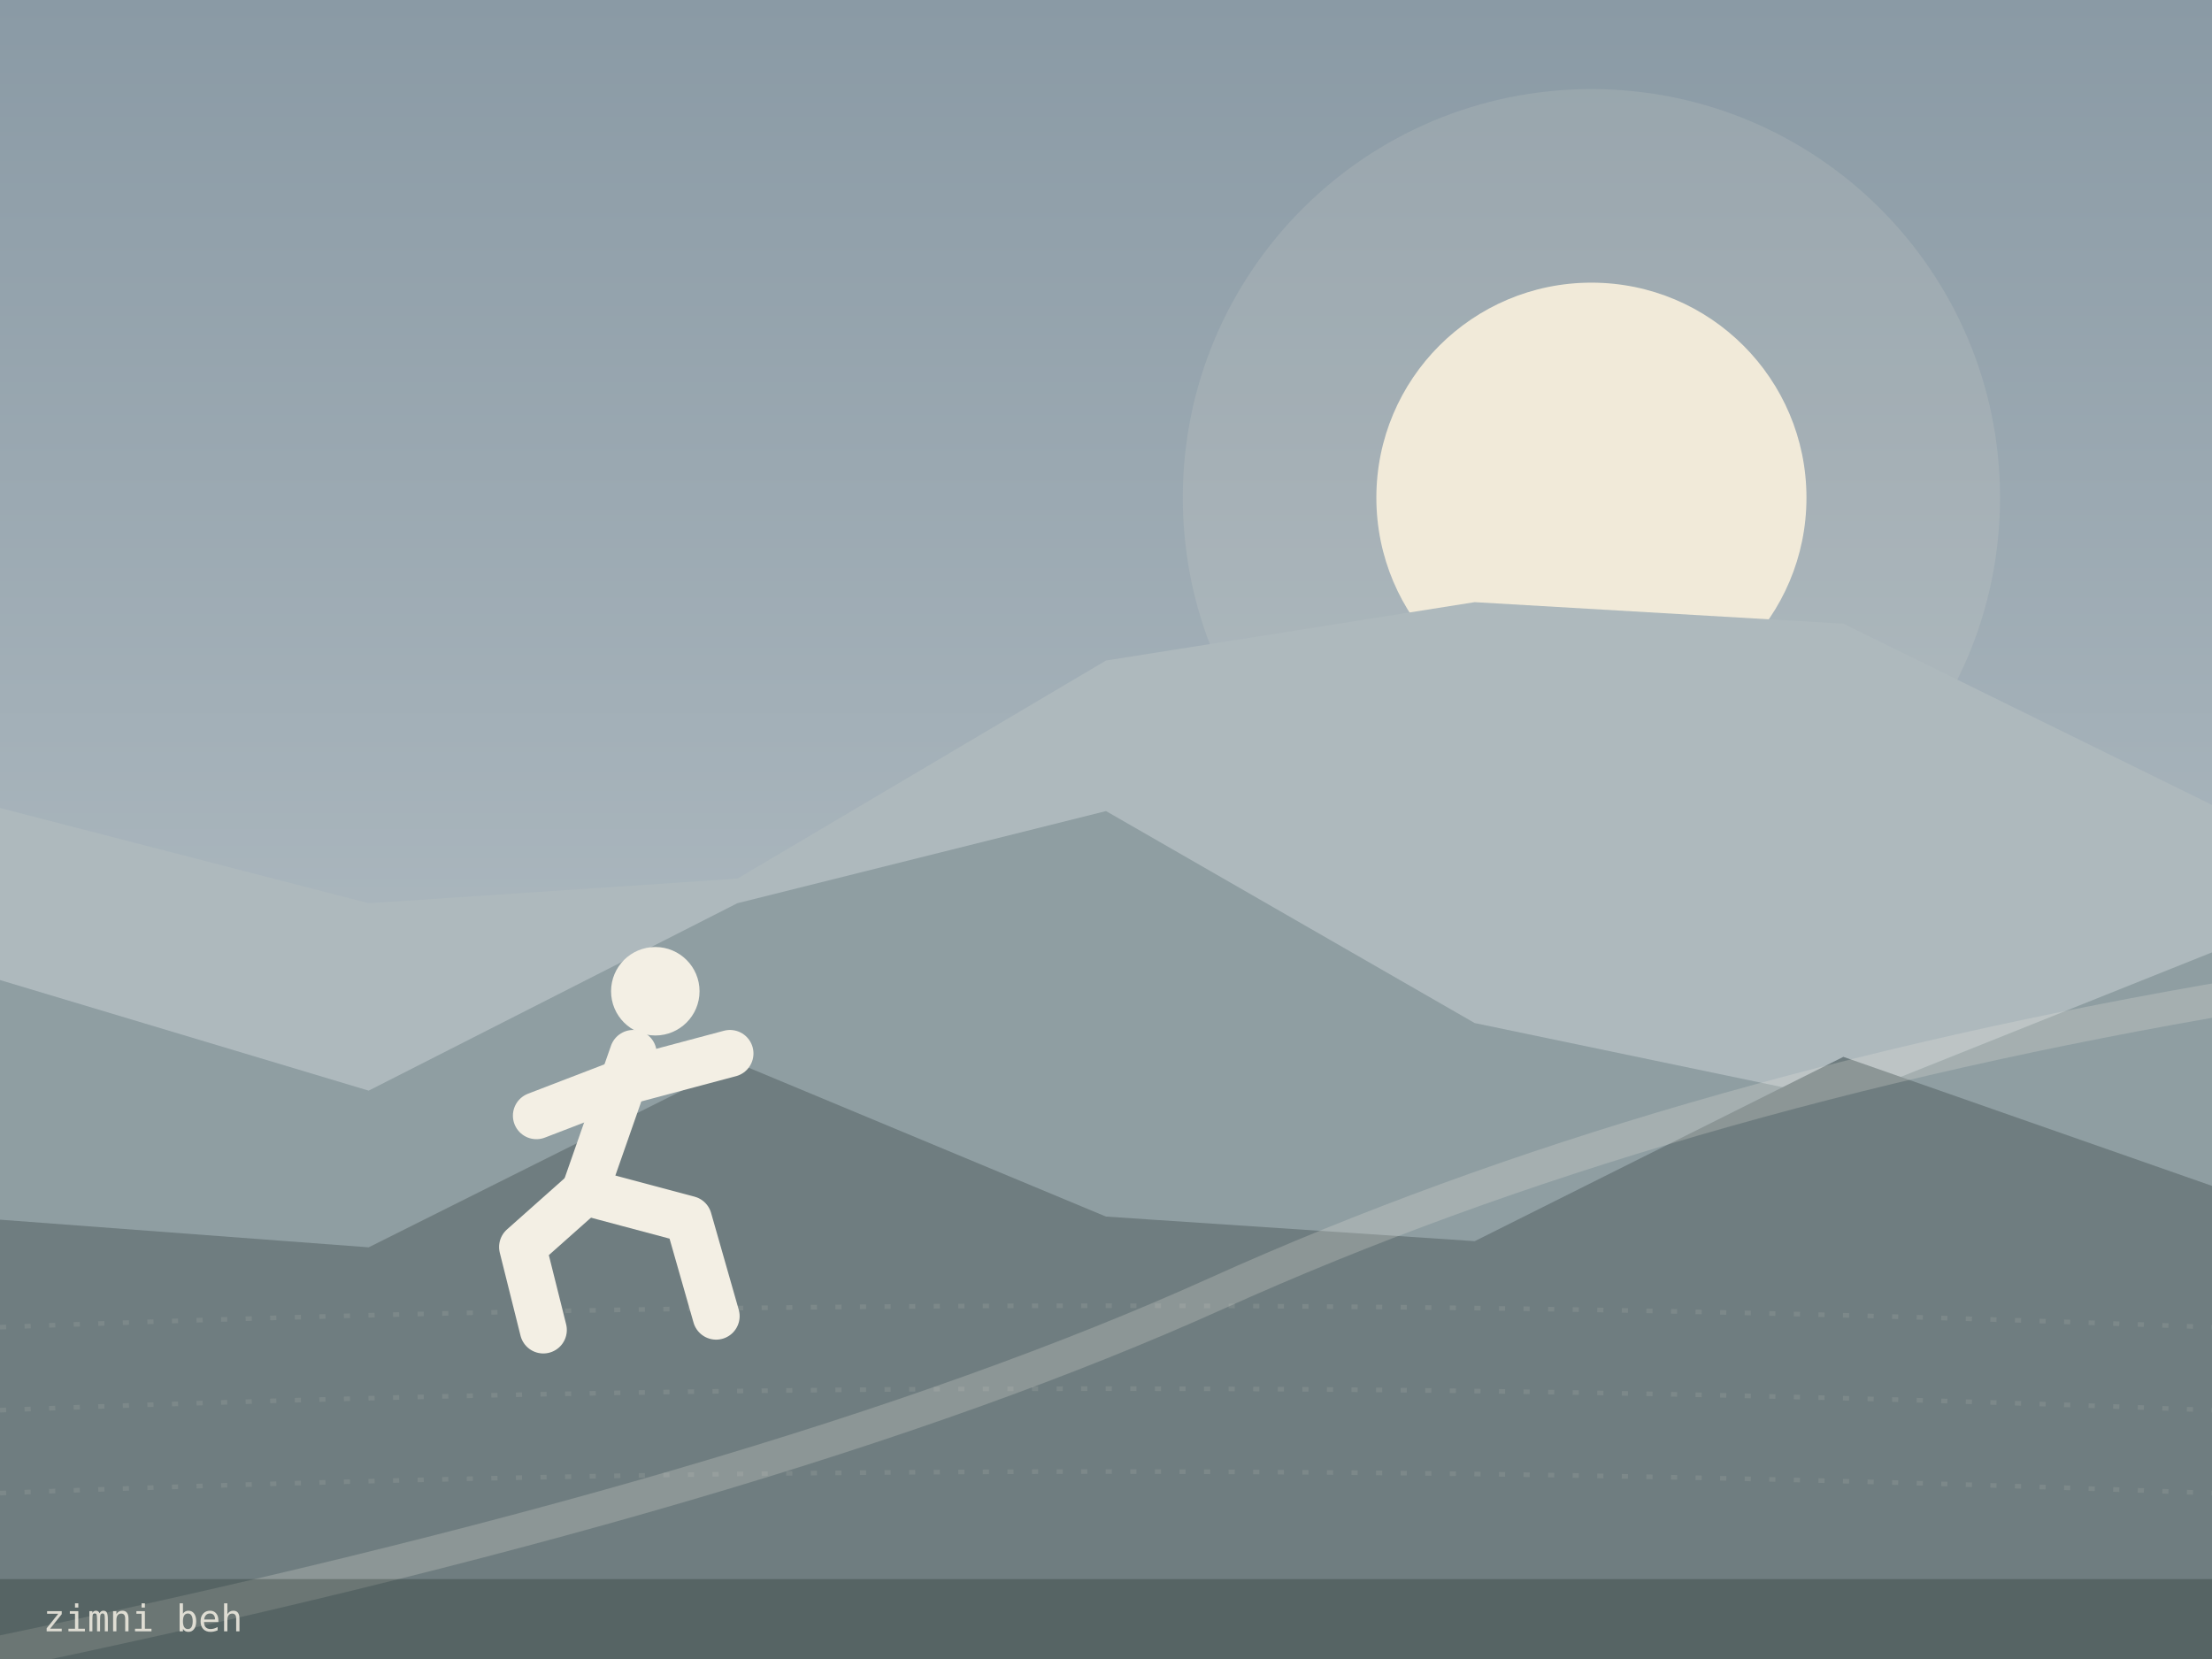
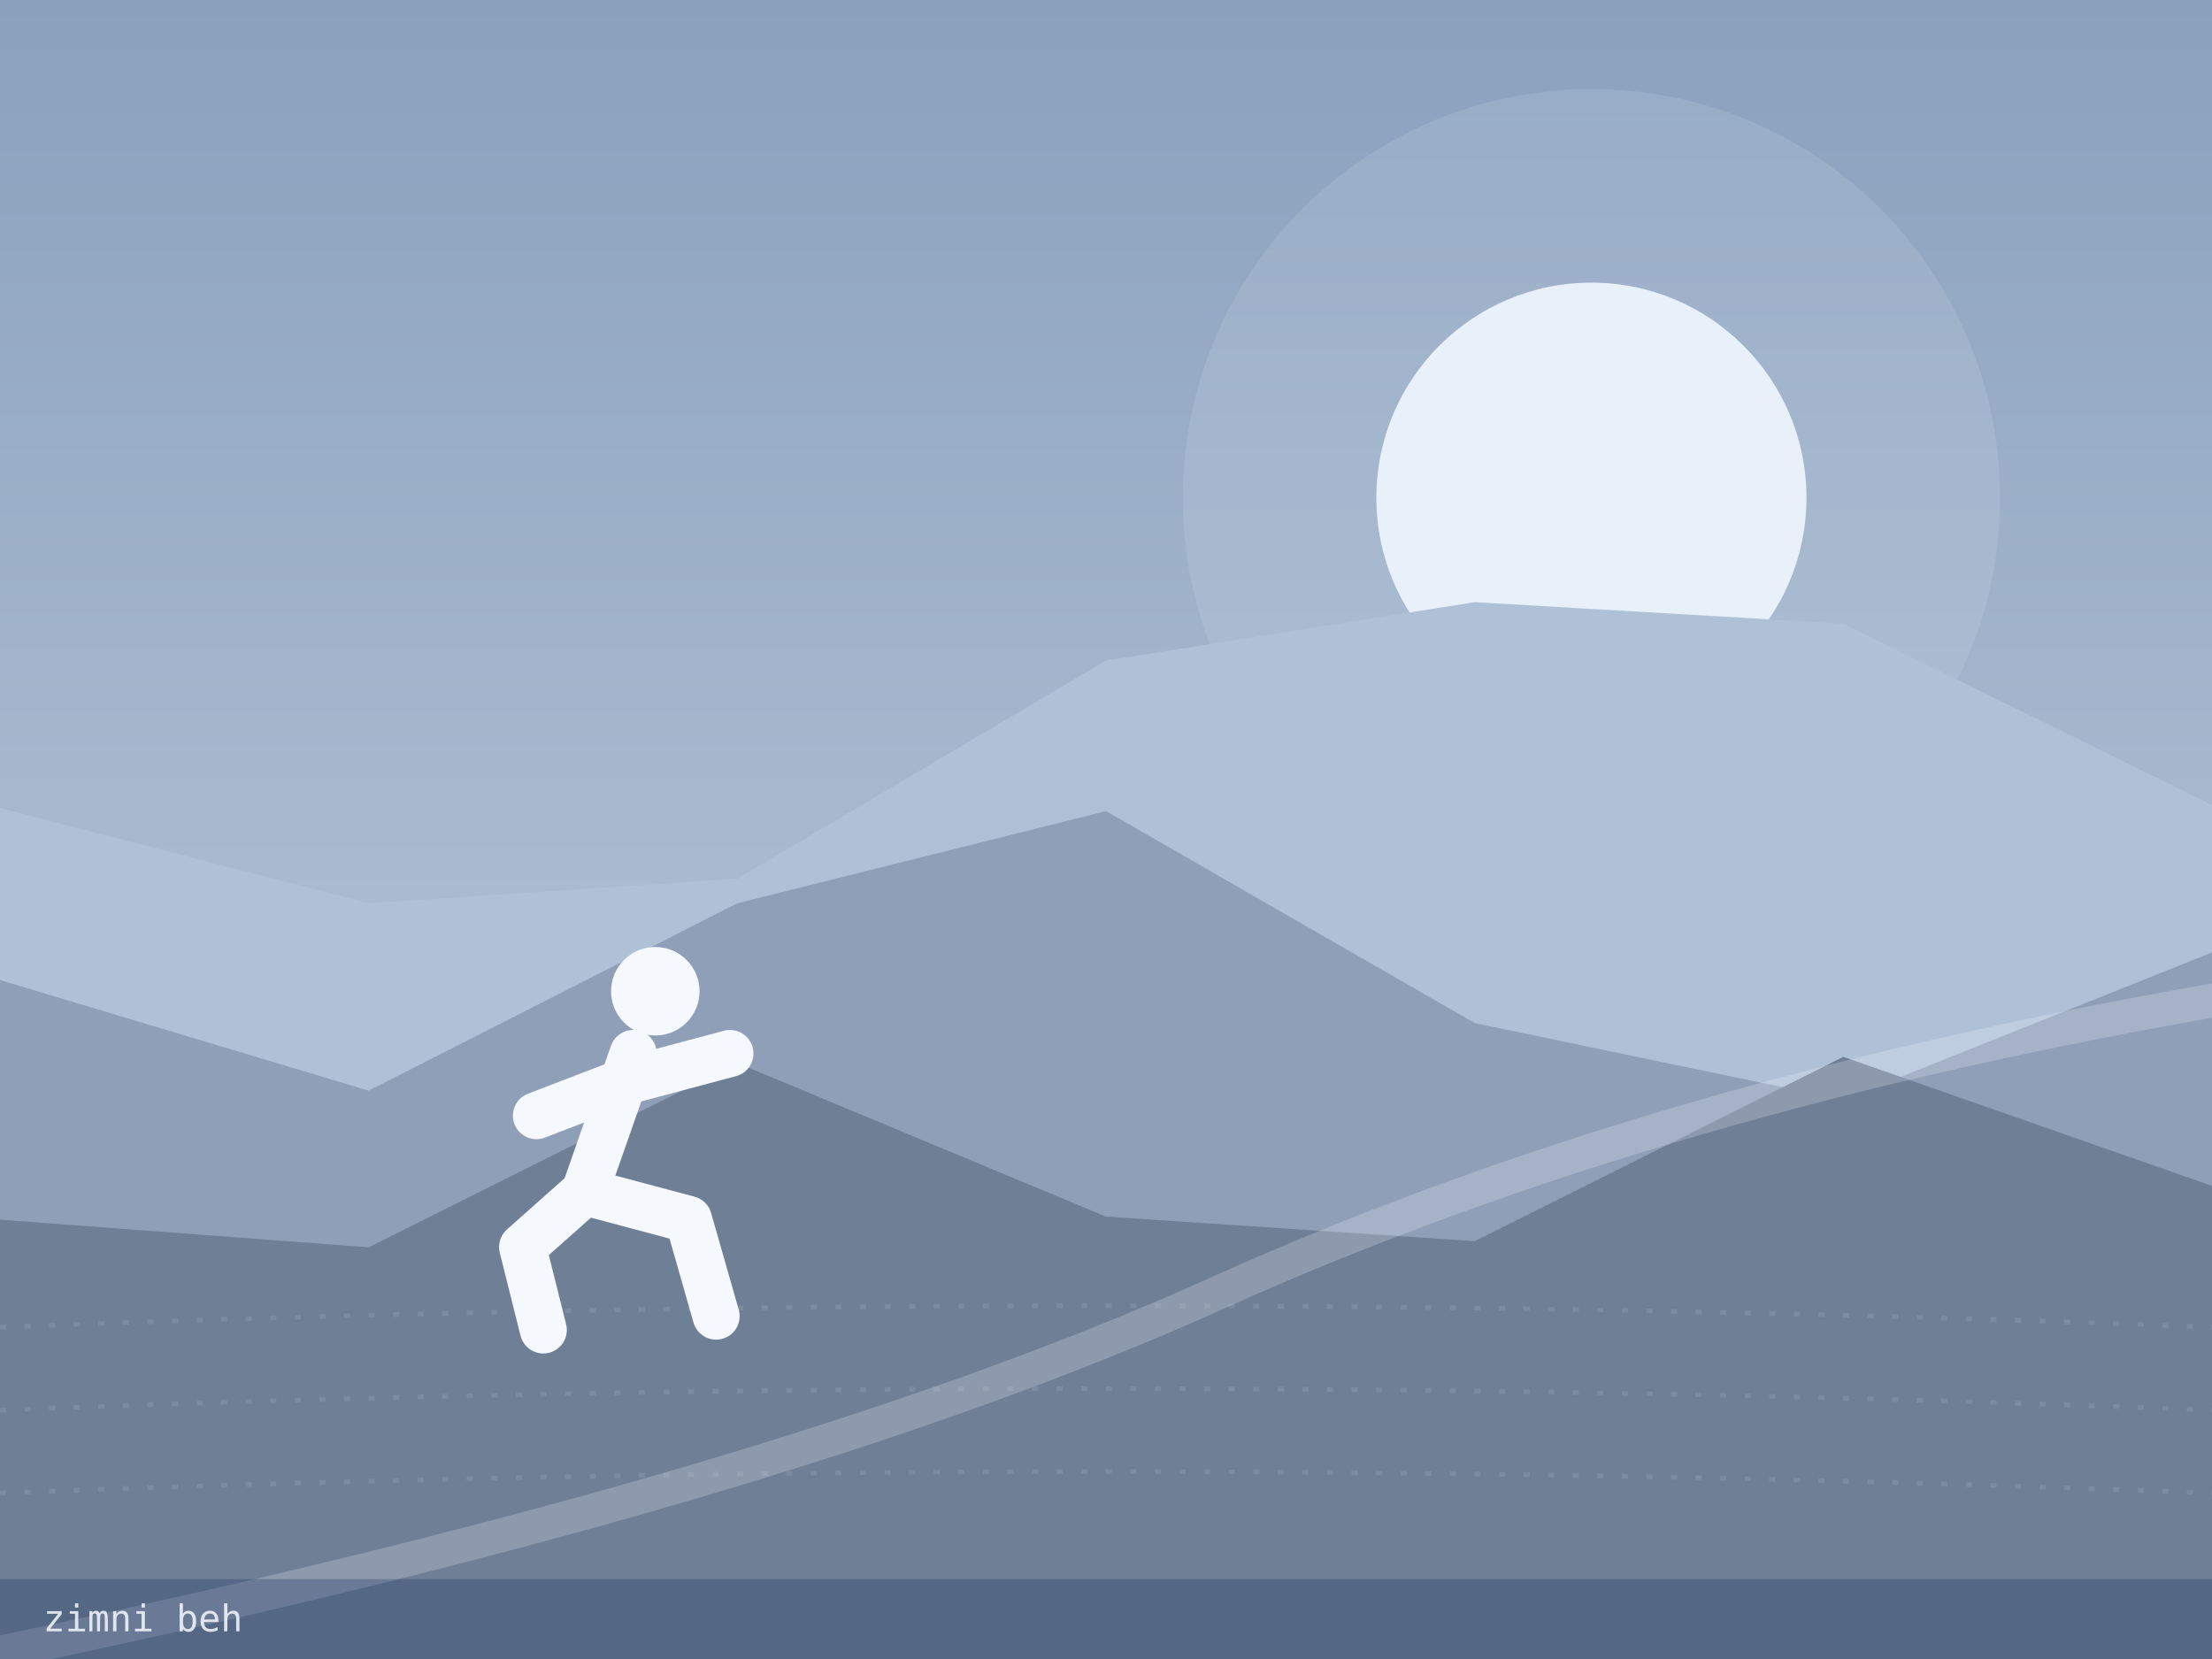
<svg xmlns="http://www.w3.org/2000/svg" viewBox="0 0 720 540" width="720" height="540" role="img" aria-label="zimni beh">
  <defs>
    <linearGradient id="sky38" x1="0" y1="0" x2="0" y2="1">
-       <stop offset="0" stop-color="#8a9aa5" />
-       <stop offset="1" stop-color="#c3ccd0" />
+       <stop offset="0" stop-color="#8aa0bd" />
+       <stop offset="1" stop-color="#c3d2e0" />
    </linearGradient>
    <linearGradient id="gl38" x1="0" y1="0" x2="0" y2="1">
-       <stop offset="0" stop-color="#f7efdc" stop-opacity="0.9" />
-       <stop offset="1" stop-color="#f7efdc" stop-opacity="0" />
+       <stop offset="0" stop-color="#eef5fd" stop-opacity="0.9" />
+       <stop offset="1" stop-color="#eef5fd" stop-opacity="0" />
    </linearGradient>
  </defs>
  <rect width="720" height="540" fill="url(#sky38)" />
-   <circle cx="518" cy="162" r="70" fill="#f7efdc" opacity="0.92" />
-   <circle cx="518" cy="162" r="133" fill="#f7efdc" opacity="0.12" />
-   <path d="M 0 243 L 0 263 L 120 294 L 240 286 L 360 215 L 480 196 L 600 203 L 720 262 L 720 540 L 0 540 Z" fill="#aeb9bd" />
-   <path d="M 0 313 L 0 319 L 120 355 L 240 294 L 360 264 L 480 333 L 600 358 L 720 310 L 720 540 L 0 540 Z" fill="#8f9ea2" />
-   <path d="M 0 383 L 0 397 L 120 406 L 240 346 L 360 396 L 480 404 L 600 344 L 720 386 L 720 540 L 0 540 Z" fill="#6f7d80" />
-   <path d="M 0 432 Q 360 418 720 432" fill="none" stroke="#F3EFE4" stroke-opacity="0.10" stroke-dasharray="2 6" stroke-width="1.5" />
-   <path d="M 0 459 Q 360 445 720 459" fill="none" stroke="#F3EFE4" stroke-opacity="0.10" stroke-dasharray="2 6" stroke-width="1.5" />
-   <path d="M 0 486 Q 360 472 720 486" fill="none" stroke="#F3EFE4" stroke-opacity="0.10" stroke-dasharray="2 6" stroke-width="1.5" />
-   <path d="M -10 540 Q 252 486 396 421 T 730 324" fill="none" stroke="#F3EFE4" stroke-opacity="0.22" stroke-width="11" stroke-linecap="round" />
+   <circle cx="518" cy="162" r="70" fill="#eef5fd" opacity="0.92" />
+   <circle cx="518" cy="162" r="133" fill="#eef5fd" opacity="0.12" />
+   <path d="M 0 243 L 0 263 L 120 294 L 240 286 L 360 215 L 480 196 L 600 203 L 720 262 L 720 540 L 0 540 Z" fill="#aec1d6" />
+   <path d="M 0 313 L 0 319 L 120 355 L 240 294 L 360 264 L 480 333 L 600 358 L 720 310 L 720 540 L 0 540 Z" fill="#8f9fb8" />
+   <path d="M 0 383 L 0 397 L 120 406 L 240 346 L 360 396 L 480 404 L 600 344 L 720 386 L 720 540 L 0 540 Z" fill="#6f7f96" />
+   <path d="M 0 432 Q 360 418 720 432" fill="none" stroke="#F5F9FE" stroke-opacity="0.10" stroke-dasharray="2 6" stroke-width="1.5" />
+   <path d="M 0 459 Q 360 445 720 459" fill="none" stroke="#F5F9FE" stroke-opacity="0.10" stroke-dasharray="2 6" stroke-width="1.5" />
+   <path d="M 0 486 Q 360 472 720 486" fill="none" stroke="#F5F9FE" stroke-opacity="0.10" stroke-dasharray="2 6" stroke-width="1.5" />
+   <path d="M -10 540 Q 252 486 396 421 T 730 324" fill="none" stroke="#F5F9FE" stroke-opacity="0.22" stroke-width="11" stroke-linecap="round" />
  <g transform="translate(201.6,356.4) scale(4.5)">
-     <line x1="1" y1="-3" x2="-2.5" y2="7" stroke="#F3EFE4" stroke-width="3.4" stroke-linecap="round" />
-     <line x1="0.5" y1="-1" x2="8" y2="-3" stroke="#F3EFE4" stroke-width="3.4" stroke-linecap="round" />
-     <line x1="0.5" y1="-1" x2="-6" y2="1.5" stroke="#F3EFE4" stroke-width="3.4" stroke-linecap="round" />
-     <path d="M -2.5 7 L 5 9 L 7 16" fill="none" stroke="#F3EFE4" stroke-width="3.4" stroke-linecap="round" stroke-linejoin="round" />
-     <path d="M -2.5 7 L -7 11 L -5.5 17" fill="none" stroke="#F3EFE4" stroke-width="3.4" stroke-linecap="round" stroke-linejoin="round" />
-     <circle cx="2.6" cy="-7.5" r="3.2" fill="#F3EFE4" />
+     <line x1="1" y1="-3" x2="-2.5" y2="7" stroke="#F5F9FE" stroke-width="3.4" stroke-linecap="round" />
+     <line x1="0.5" y1="-1" x2="8" y2="-3" stroke="#F5F9FE" stroke-width="3.4" stroke-linecap="round" />
+     <line x1="0.5" y1="-1" x2="-6" y2="1.5" stroke="#F5F9FE" stroke-width="3.4" stroke-linecap="round" />
+     <path d="M -2.5 7 L 5 9 L 7 16" fill="none" stroke="#F5F9FE" stroke-width="3.4" stroke-linecap="round" stroke-linejoin="round" />
+     <path d="M -2.5 7 L -7 11 L -5.5 17" fill="none" stroke="#F5F9FE" stroke-width="3.4" stroke-linecap="round" stroke-linejoin="round" />
+     <circle cx="2.6" cy="-7.5" r="3.2" fill="#F5F9FE" />
  </g>
-   <rect x="0" y="514" width="720" height="26" fill="#14231B" opacity="0.28" />
-   <text x="14" y="531" font-family="Space Mono, monospace" font-size="12" fill="#F3EFE4" opacity="0.85">zimni beh</text>
+   <rect x="0" y="514" width="720" height="26" fill="#0E2C5A" opacity="0.28" />
+   <text x="14" y="531" font-family="Space Mono, monospace" font-size="12" fill="#F5F9FE" opacity="0.85">zimni beh</text>
</svg>
